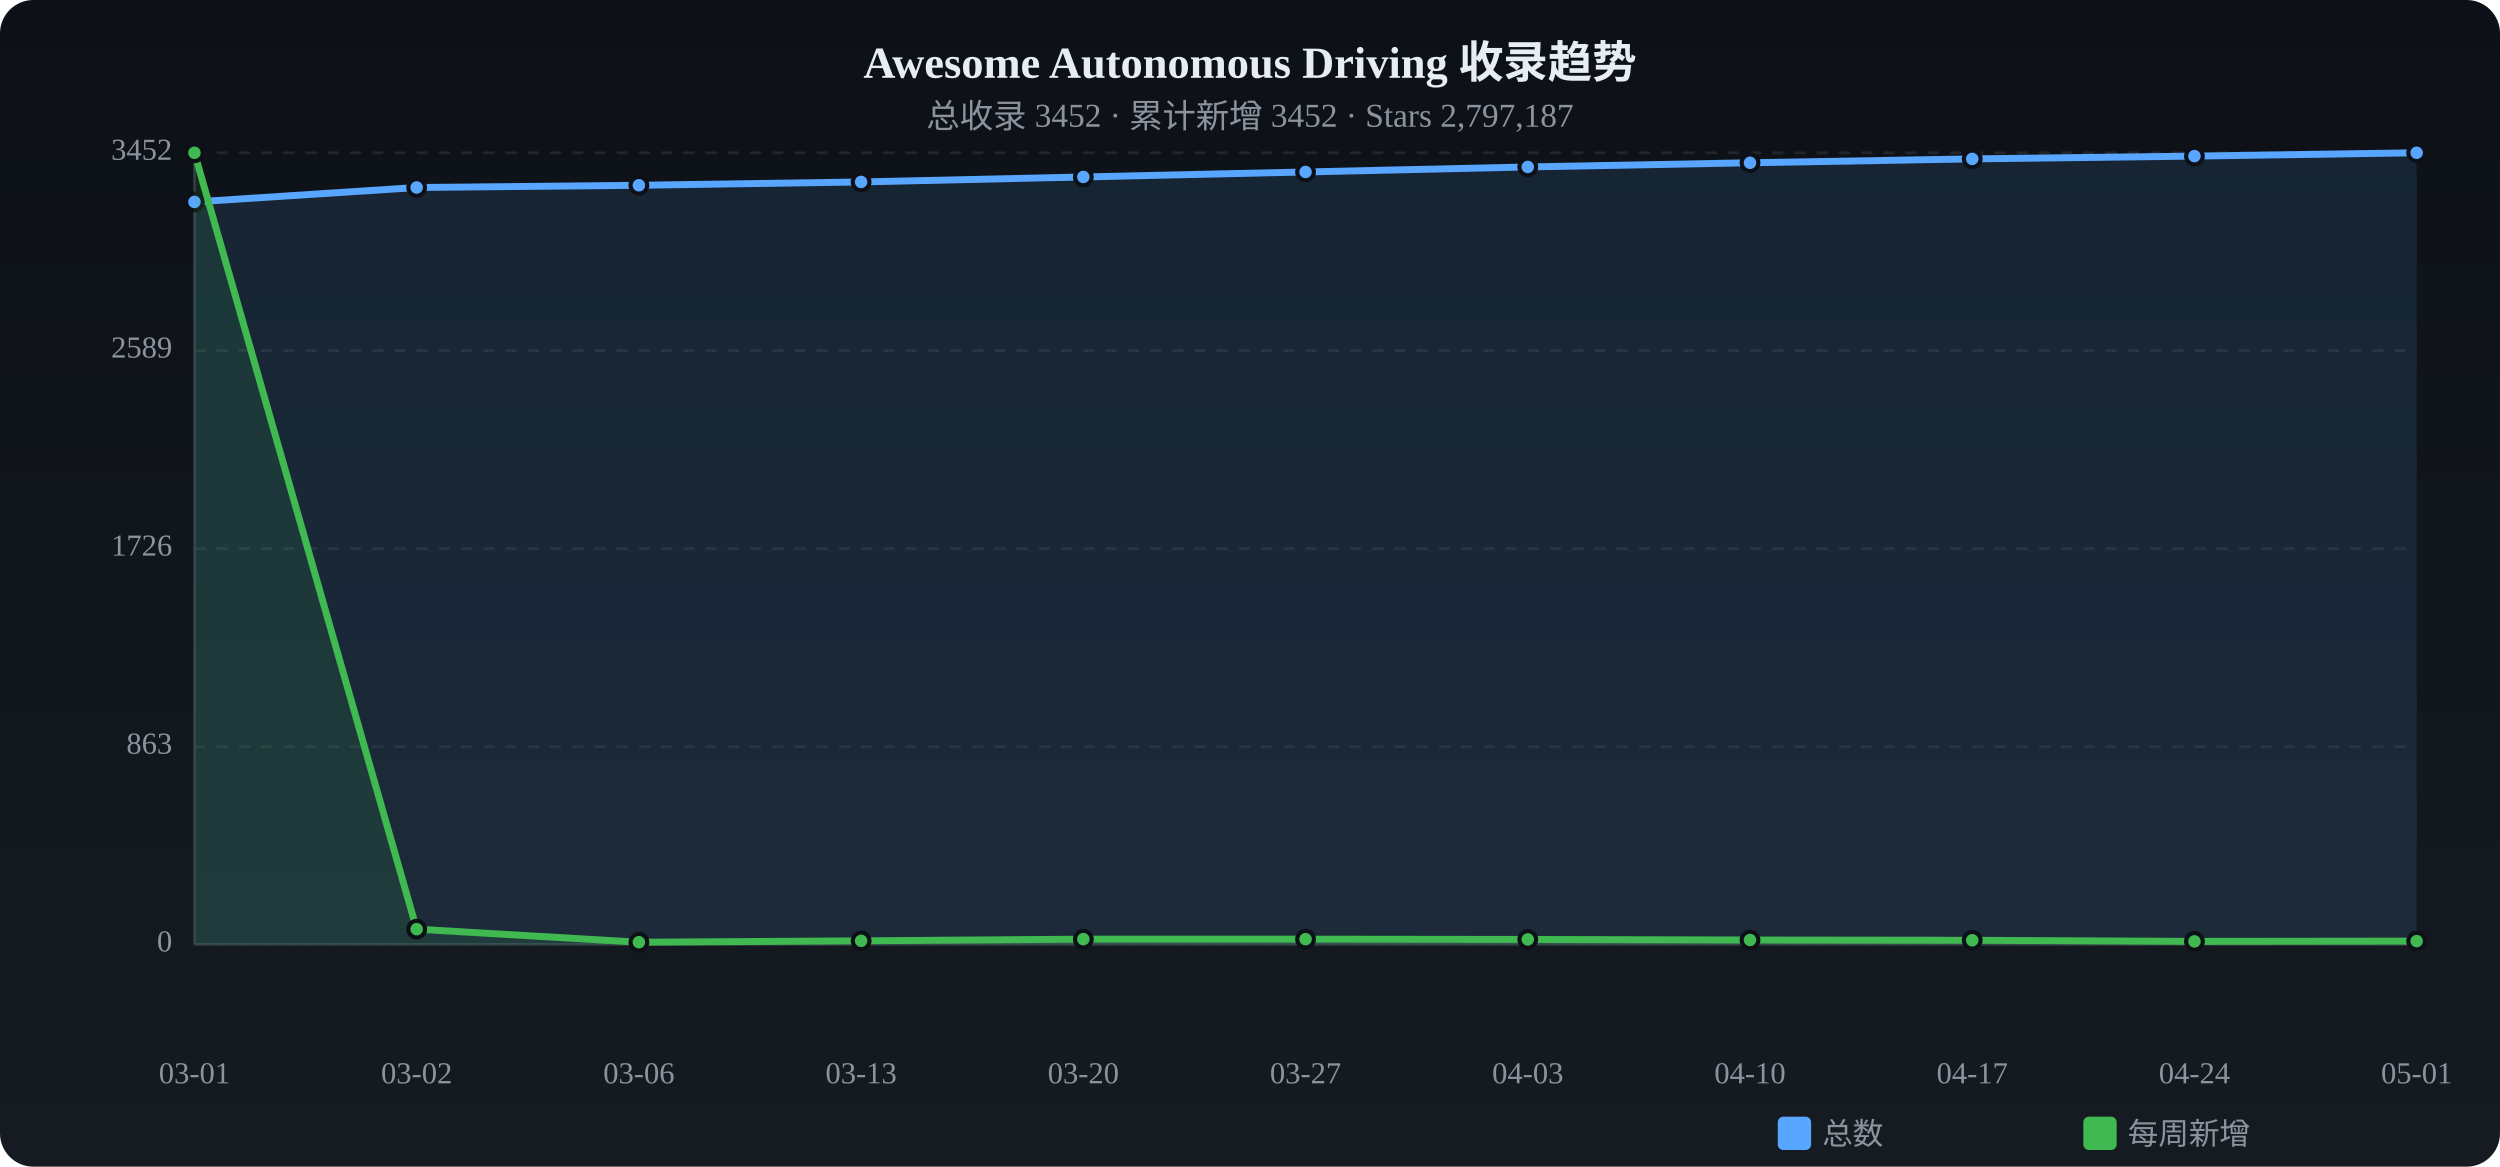
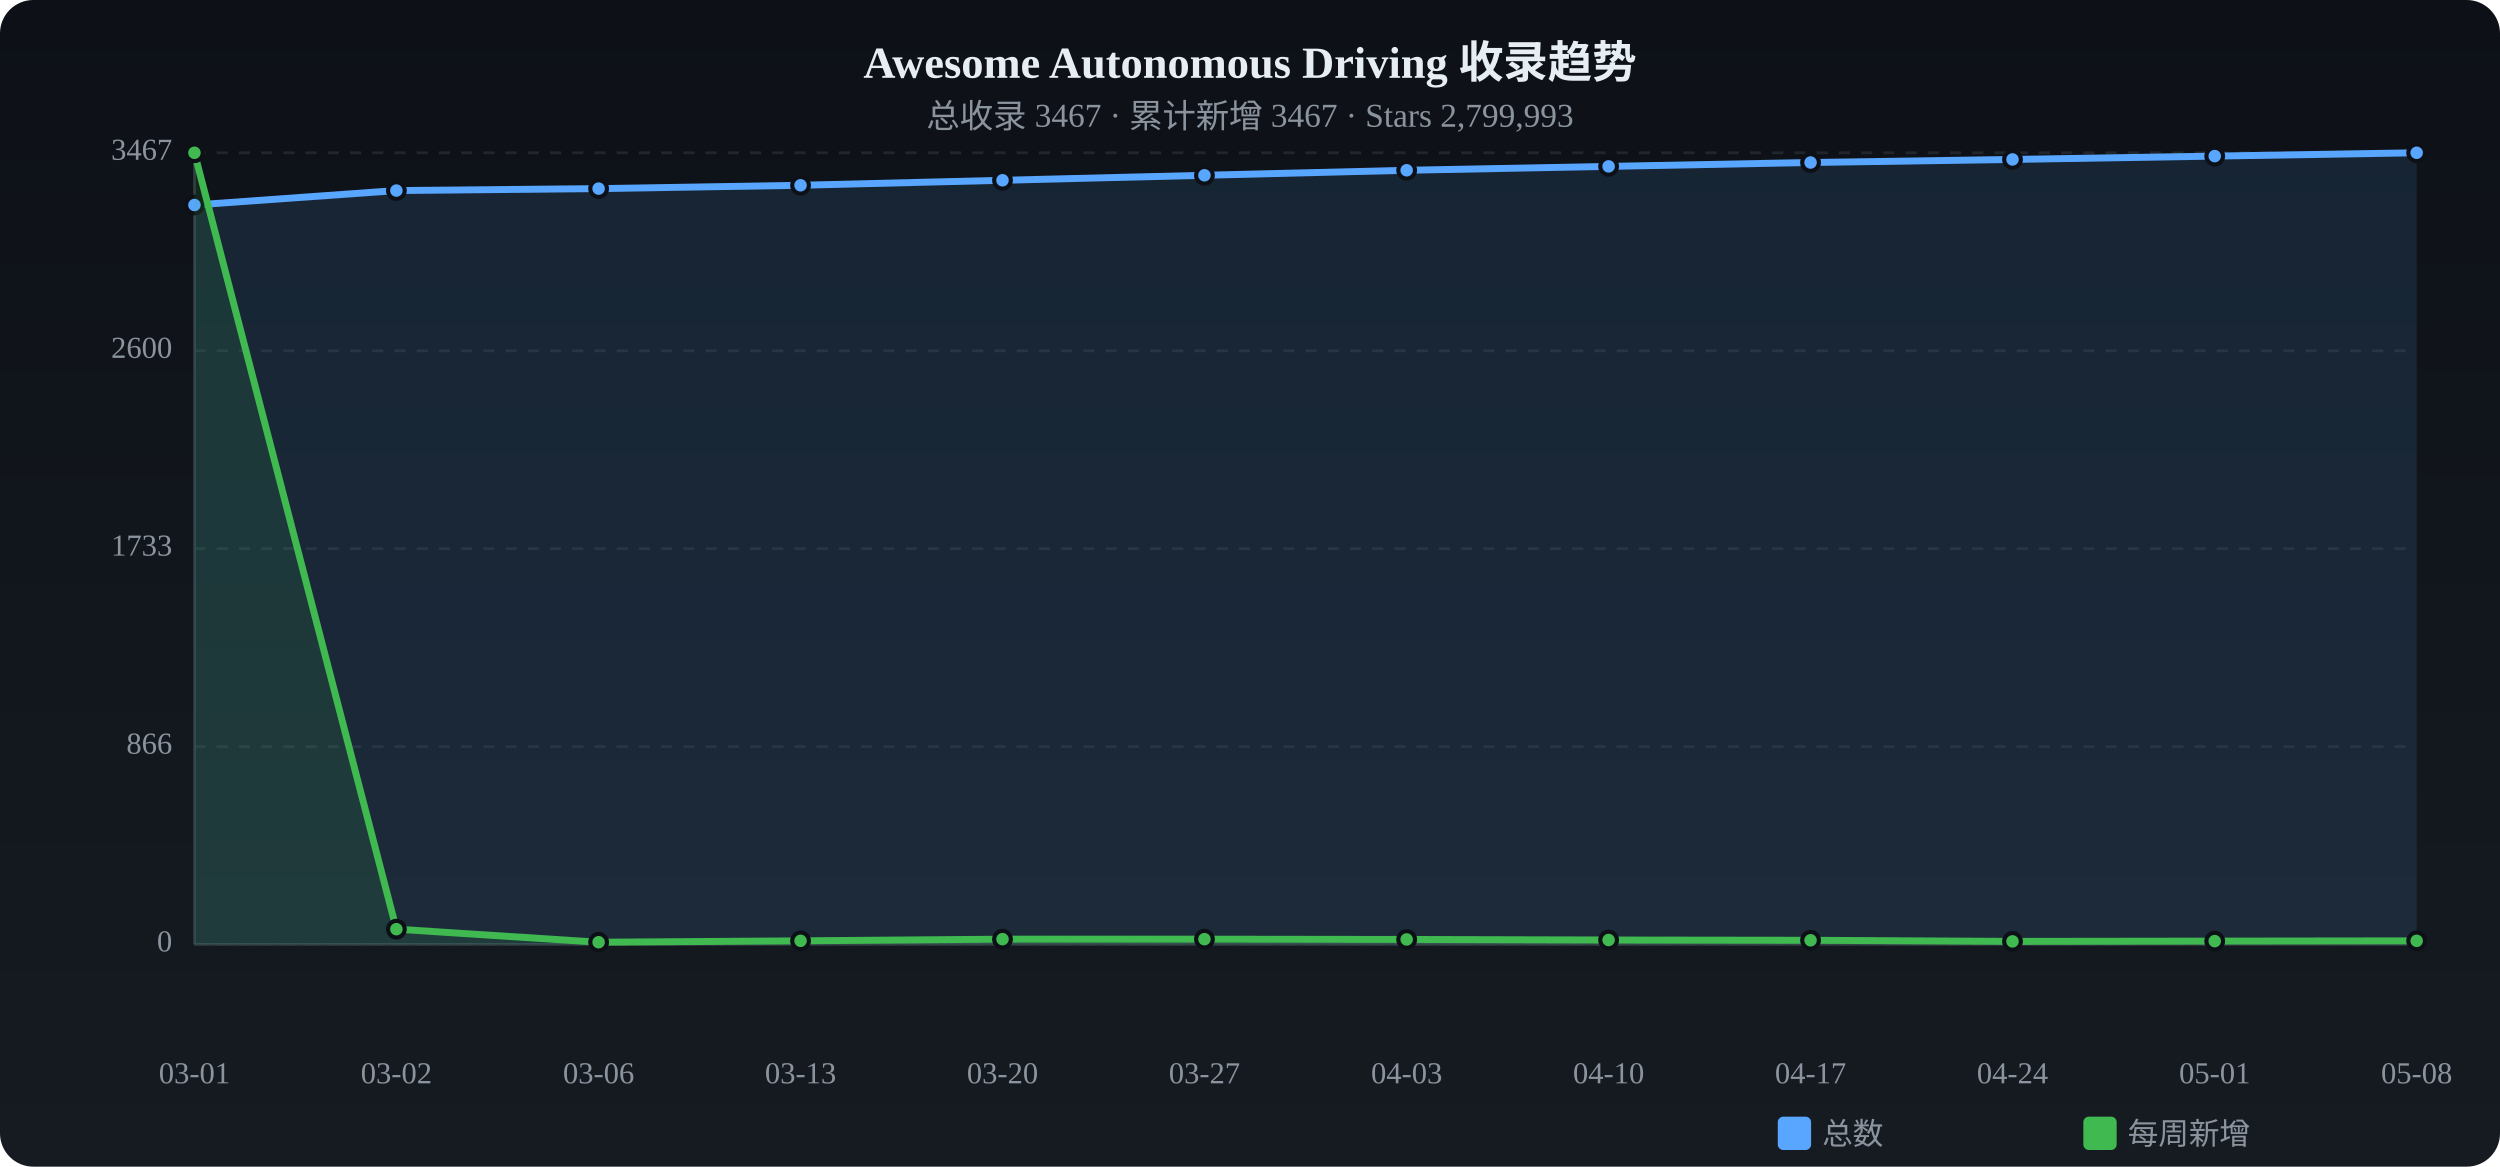
<svg xmlns="http://www.w3.org/2000/svg" viewBox="0 0 900 420" width="900" height="420">
  <defs>
    <linearGradient id="tbg" x1="0%" y1="0%" x2="0%" y2="100%">
      <stop offset="0%" stop-color="#0d1117" />
      <stop offset="100%" stop-color="#161b22" />
    </linearGradient>
  </defs>
  <rect width="900" height="420" rx="12" fill="url(#tbg)" />
  <text x="450.0" y="28" text-anchor="middle" fill="#e6edf3" font-size="16" font-weight="bold">Awesome Autonomous Driving 收录趋势</text>
-   <text x="450.0" y="46" text-anchor="middle" fill="#8b949e" font-size="12">总收录 3452 · 累计新增 3452 · Stars 2,797,187</text>
+   <text x="450.0" y="46" text-anchor="middle" fill="#8b949e" font-size="12">总收录 3467 · 累计新增 3467 · Stars 2,799,993</text>
  <text x="62" y="340.0" text-anchor="end" fill="#8b949e" font-size="11" dominant-baseline="middle">0</text>
  <line x1="70" y1="340.0" x2="870" y2="340.0" stroke="#21262d" stroke-dasharray="4 4" />
-   <text x="62" y="268.8" text-anchor="end" fill="#8b949e" font-size="11" dominant-baseline="middle">863</text>
+   <text x="62" y="268.8" text-anchor="end" fill="#8b949e" font-size="11" dominant-baseline="middle">866</text>
  <line x1="70" y1="268.8" x2="870" y2="268.8" stroke="#21262d" stroke-dasharray="4 4" />
-   <text x="62" y="197.5" text-anchor="end" fill="#8b949e" font-size="11" dominant-baseline="middle">1726</text>
+   <text x="62" y="197.5" text-anchor="end" fill="#8b949e" font-size="11" dominant-baseline="middle">1733</text>
  <line x1="70" y1="197.5" x2="870" y2="197.5" stroke="#21262d" stroke-dasharray="4 4" />
-   <text x="62" y="126.2" text-anchor="end" fill="#8b949e" font-size="11" dominant-baseline="middle">2589</text>
-   <line x1="70" y1="126.2" x2="870" y2="126.2" stroke="#21262d" stroke-dasharray="4 4" />
-   <text x="62" y="55.0" text-anchor="end" fill="#8b949e" font-size="11" dominant-baseline="middle">3452</text>
+   <text x="62" y="126.3" text-anchor="end" fill="#8b949e" font-size="11" dominant-baseline="middle">2600</text>
+   <line x1="70" y1="126.3" x2="870" y2="126.3" stroke="#21262d" stroke-dasharray="4 4" />
+   <text x="62" y="55.0" text-anchor="end" fill="#8b949e" font-size="11" dominant-baseline="middle">3467</text>
  <line x1="70" y1="55.0" x2="870" y2="55.0" stroke="#21262d" stroke-dasharray="4 4" />
  <line x1="70" y1="55" x2="70" y2="340" stroke="#30363d" />
  <line x1="70" y1="340" x2="870" y2="340" stroke="#30363d" />
-   <path d="M70.0,72.7 L150.0,67.5 L230.0,66.7 L310.0,65.5 L390.0,63.7 L470.0,61.9 L550.0,60.1 L630.0,58.6 L710.0,57.2 L790.0,56.2 L870.0,55.0 L870.0,340 L70.0,340 Z" fill="#58a6ff" opacity="0.12" />
-   <polyline points="70.0,72.7 150.0,67.5 230.0,66.7 310.0,65.5 390.0,63.7 470.0,61.9 550.0,60.1 630.0,58.6 710.0,57.2 790.0,56.2 870.0,55.0" fill="none" stroke="#58a6ff" stroke-width="2.5" stroke-linecap="round" stroke-linejoin="round" />
-   <circle cx="70.0" cy="72.7" r="3" fill="#58a6ff" stroke="#0d1117" stroke-width="1.5" />
-   <circle cx="150.0" cy="67.5" r="3" fill="#58a6ff" stroke="#0d1117" stroke-width="1.5" />
-   <circle cx="230.0" cy="66.7" r="3" fill="#58a6ff" stroke="#0d1117" stroke-width="1.5" />
-   <circle cx="310.0" cy="65.5" r="3" fill="#58a6ff" stroke="#0d1117" stroke-width="1.5" />
-   <circle cx="390.0" cy="63.7" r="3" fill="#58a6ff" stroke="#0d1117" stroke-width="1.5" />
-   <circle cx="470.0" cy="61.9" r="3" fill="#58a6ff" stroke="#0d1117" stroke-width="1.5" />
-   <circle cx="550.0" cy="60.1" r="3" fill="#58a6ff" stroke="#0d1117" stroke-width="1.5" />
-   <circle cx="630.0" cy="58.6" r="3" fill="#58a6ff" stroke="#0d1117" stroke-width="1.5" />
-   <circle cx="710.0" cy="57.2" r="3" fill="#58a6ff" stroke="#0d1117" stroke-width="1.5" />
-   <circle cx="790.0" cy="56.2" r="3" fill="#58a6ff" stroke="#0d1117" stroke-width="1.5" />
+   <path d="M70.0,73.8 L142.7,68.6 L215.5,67.9 L288.2,66.7 L360.9,64.9 L433.6,63.1 L506.4,61.3 L579.1,59.9 L651.8,58.5 L724.5,57.4 L797.3,56.2 L870.0,55.0 L870.0,340 L70.0,340 Z" fill="#58a6ff" opacity="0.12" />
+   <polyline points="70.0,73.8 142.7,68.6 215.5,67.9 288.2,66.7 360.9,64.9 433.6,63.1 506.4,61.3 579.1,59.9 651.8,58.5 724.5,57.4 797.3,56.2 870.0,55.0" fill="none" stroke="#58a6ff" stroke-width="2.5" stroke-linecap="round" stroke-linejoin="round" />
+   <circle cx="70.0" cy="73.8" r="3" fill="#58a6ff" stroke="#0d1117" stroke-width="1.5" />
+   <circle cx="142.7" cy="68.6" r="3" fill="#58a6ff" stroke="#0d1117" stroke-width="1.5" />
+   <circle cx="215.5" cy="67.9" r="3" fill="#58a6ff" stroke="#0d1117" stroke-width="1.5" />
+   <circle cx="288.2" cy="66.7" r="3" fill="#58a6ff" stroke="#0d1117" stroke-width="1.5" />
+   <circle cx="360.9" cy="64.9" r="3" fill="#58a6ff" stroke="#0d1117" stroke-width="1.5" />
+   <circle cx="433.6" cy="63.1" r="3" fill="#58a6ff" stroke="#0d1117" stroke-width="1.5" />
+   <circle cx="506.4" cy="61.3" r="3" fill="#58a6ff" stroke="#0d1117" stroke-width="1.5" />
+   <circle cx="579.1" cy="59.9" r="3" fill="#58a6ff" stroke="#0d1117" stroke-width="1.5" />
+   <circle cx="651.8" cy="58.5" r="3" fill="#58a6ff" stroke="#0d1117" stroke-width="1.5" />
+   <circle cx="724.5" cy="57.4" r="3" fill="#58a6ff" stroke="#0d1117" stroke-width="1.5" />
+   <circle cx="797.3" cy="56.2" r="3" fill="#58a6ff" stroke="#0d1117" stroke-width="1.5" />
  <circle cx="870.0" cy="55.0" r="3" fill="#58a6ff" stroke="#0d1117" stroke-width="1.5" />
-   <path d="M70.0,55.0 L150.0,334.5 L230.0,339.2 L310.0,338.7 L390.0,338.1 L470.0,338.1 L550.0,338.2 L630.0,338.4 L710.0,338.5 L790.0,338.9 L870.0,338.8 L870.0,340 L70.0,340 Z" fill="#3fb950" opacity="0.12" />
-   <polyline points="70.0,55.0 150.0,334.5 230.0,339.2 310.0,338.7 390.0,338.1 470.0,338.1 550.0,338.2 630.0,338.4 710.0,338.5 790.0,338.9 870.0,338.8" fill="none" stroke="#3fb950" stroke-width="2.5" stroke-linecap="round" stroke-linejoin="round" />
+   <path d="M70.0,55.0 L142.7,334.5 L215.5,339.2 L288.2,338.7 L360.9,338.1 L433.6,338.1 L506.4,338.2 L579.1,338.4 L651.8,338.5 L724.5,338.9 L797.3,338.8 L870.0,338.7 L870.0,340 L70.0,340 Z" fill="#3fb950" opacity="0.12" />
+   <polyline points="70.0,55.0 142.7,334.5 215.5,339.2 288.2,338.7 360.9,338.1 433.6,338.1 506.4,338.2 579.1,338.4 651.8,338.5 724.5,338.9 797.3,338.8 870.0,338.7" fill="none" stroke="#3fb950" stroke-width="2.5" stroke-linecap="round" stroke-linejoin="round" />
  <circle cx="70.0" cy="55.0" r="3" fill="#3fb950" stroke="#0d1117" stroke-width="1.5" />
-   <circle cx="150.0" cy="334.5" r="3" fill="#3fb950" stroke="#0d1117" stroke-width="1.5" />
-   <circle cx="230.0" cy="339.2" r="3" fill="#3fb950" stroke="#0d1117" stroke-width="1.5" />
-   <circle cx="310.0" cy="338.7" r="3" fill="#3fb950" stroke="#0d1117" stroke-width="1.5" />
-   <circle cx="390.0" cy="338.1" r="3" fill="#3fb950" stroke="#0d1117" stroke-width="1.5" />
-   <circle cx="470.0" cy="338.1" r="3" fill="#3fb950" stroke="#0d1117" stroke-width="1.5" />
-   <circle cx="550.0" cy="338.2" r="3" fill="#3fb950" stroke="#0d1117" stroke-width="1.5" />
-   <circle cx="630.0" cy="338.4" r="3" fill="#3fb950" stroke="#0d1117" stroke-width="1.5" />
-   <circle cx="710.0" cy="338.5" r="3" fill="#3fb950" stroke="#0d1117" stroke-width="1.5" />
-   <circle cx="790.0" cy="338.9" r="3" fill="#3fb950" stroke="#0d1117" stroke-width="1.5" />
-   <circle cx="870.0" cy="338.8" r="3" fill="#3fb950" stroke="#0d1117" stroke-width="1.5" />
+   <circle cx="142.7" cy="334.5" r="3" fill="#3fb950" stroke="#0d1117" stroke-width="1.5" />
+   <circle cx="215.5" cy="339.2" r="3" fill="#3fb950" stroke="#0d1117" stroke-width="1.5" />
+   <circle cx="288.2" cy="338.7" r="3" fill="#3fb950" stroke="#0d1117" stroke-width="1.5" />
+   <circle cx="360.9" cy="338.1" r="3" fill="#3fb950" stroke="#0d1117" stroke-width="1.5" />
+   <circle cx="433.6" cy="338.1" r="3" fill="#3fb950" stroke="#0d1117" stroke-width="1.5" />
+   <circle cx="506.4" cy="338.2" r="3" fill="#3fb950" stroke="#0d1117" stroke-width="1.5" />
+   <circle cx="579.1" cy="338.4" r="3" fill="#3fb950" stroke="#0d1117" stroke-width="1.5" />
+   <circle cx="651.8" cy="338.5" r="3" fill="#3fb950" stroke="#0d1117" stroke-width="1.5" />
+   <circle cx="724.5" cy="338.9" r="3" fill="#3fb950" stroke="#0d1117" stroke-width="1.5" />
+   <circle cx="797.3" cy="338.8" r="3" fill="#3fb950" stroke="#0d1117" stroke-width="1.5" />
+   <circle cx="870.0" cy="338.7" r="3" fill="#3fb950" stroke="#0d1117" stroke-width="1.5" />
  <text x="70.0" y="390" text-anchor="middle" fill="#8b949e" font-size="11">03-01</text>
-   <text x="150.0" y="390" text-anchor="middle" fill="#8b949e" font-size="11">03-02</text>
-   <text x="230.0" y="390" text-anchor="middle" fill="#8b949e" font-size="11">03-06</text>
-   <text x="310.0" y="390" text-anchor="middle" fill="#8b949e" font-size="11">03-13</text>
-   <text x="390.0" y="390" text-anchor="middle" fill="#8b949e" font-size="11">03-20</text>
-   <text x="470.0" y="390" text-anchor="middle" fill="#8b949e" font-size="11">03-27</text>
-   <text x="550.0" y="390" text-anchor="middle" fill="#8b949e" font-size="11">04-03</text>
-   <text x="630.0" y="390" text-anchor="middle" fill="#8b949e" font-size="11">04-10</text>
-   <text x="710.0" y="390" text-anchor="middle" fill="#8b949e" font-size="11">04-17</text>
-   <text x="790.0" y="390" text-anchor="middle" fill="#8b949e" font-size="11">04-24</text>
-   <text x="870.0" y="390" text-anchor="middle" fill="#8b949e" font-size="11">05-01</text>
+   <text x="142.7" y="390" text-anchor="middle" fill="#8b949e" font-size="11">03-02</text>
+   <text x="215.5" y="390" text-anchor="middle" fill="#8b949e" font-size="11">03-06</text>
+   <text x="288.2" y="390" text-anchor="middle" fill="#8b949e" font-size="11">03-13</text>
+   <text x="360.9" y="390" text-anchor="middle" fill="#8b949e" font-size="11">03-20</text>
+   <text x="433.6" y="390" text-anchor="middle" fill="#8b949e" font-size="11">03-27</text>
+   <text x="506.4" y="390" text-anchor="middle" fill="#8b949e" font-size="11">04-03</text>
+   <text x="579.1" y="390" text-anchor="middle" fill="#8b949e" font-size="11">04-10</text>
+   <text x="651.8" y="390" text-anchor="middle" fill="#8b949e" font-size="11">04-17</text>
+   <text x="724.5" y="390" text-anchor="middle" fill="#8b949e" font-size="11">04-24</text>
+   <text x="797.3" y="390" text-anchor="middle" fill="#8b949e" font-size="11">05-01</text>
+   <text x="870.0" y="390" text-anchor="middle" fill="#8b949e" font-size="11">05-08</text>
  <rect x="640" y="402" width="12" height="12" rx="2" fill="#58a6ff" />
  <text x="656" y="412" fill="#8b949e" font-size="11">总数</text>
  <rect x="750" y="402" width="12" height="12" rx="2" fill="#3fb950" />
  <text x="766" y="412" fill="#8b949e" font-size="11">每周新增</text>
</svg>
